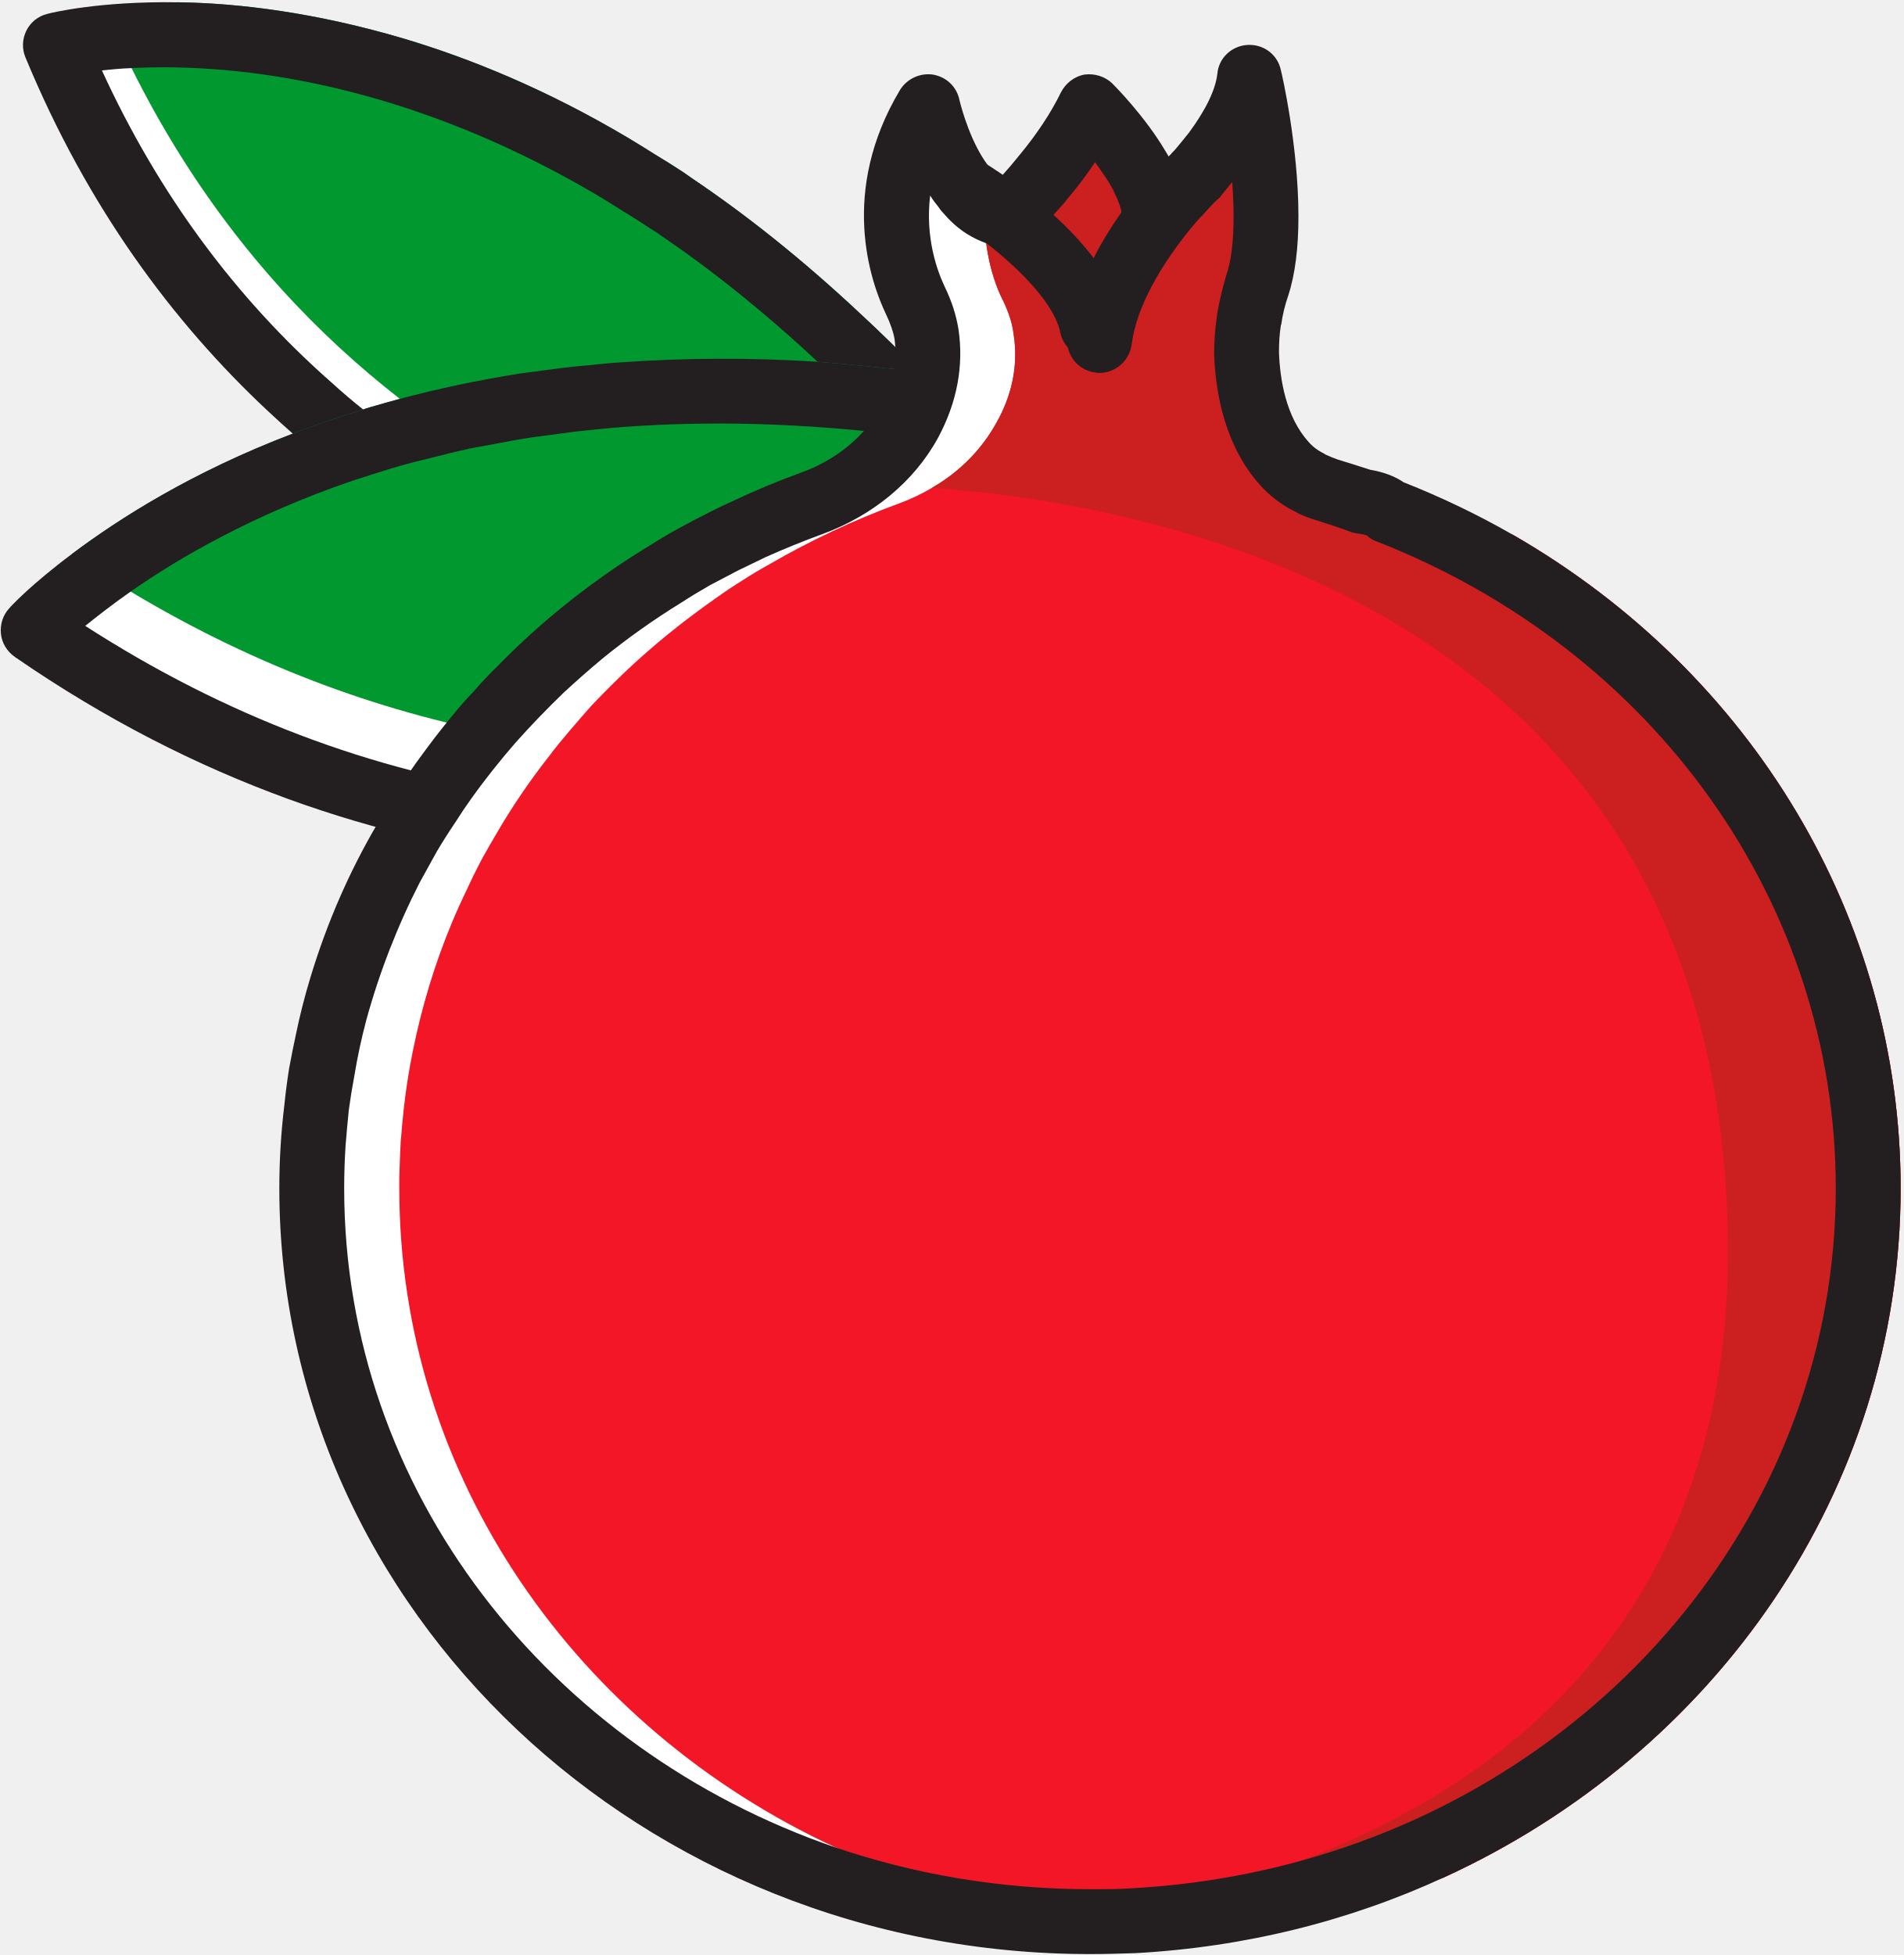
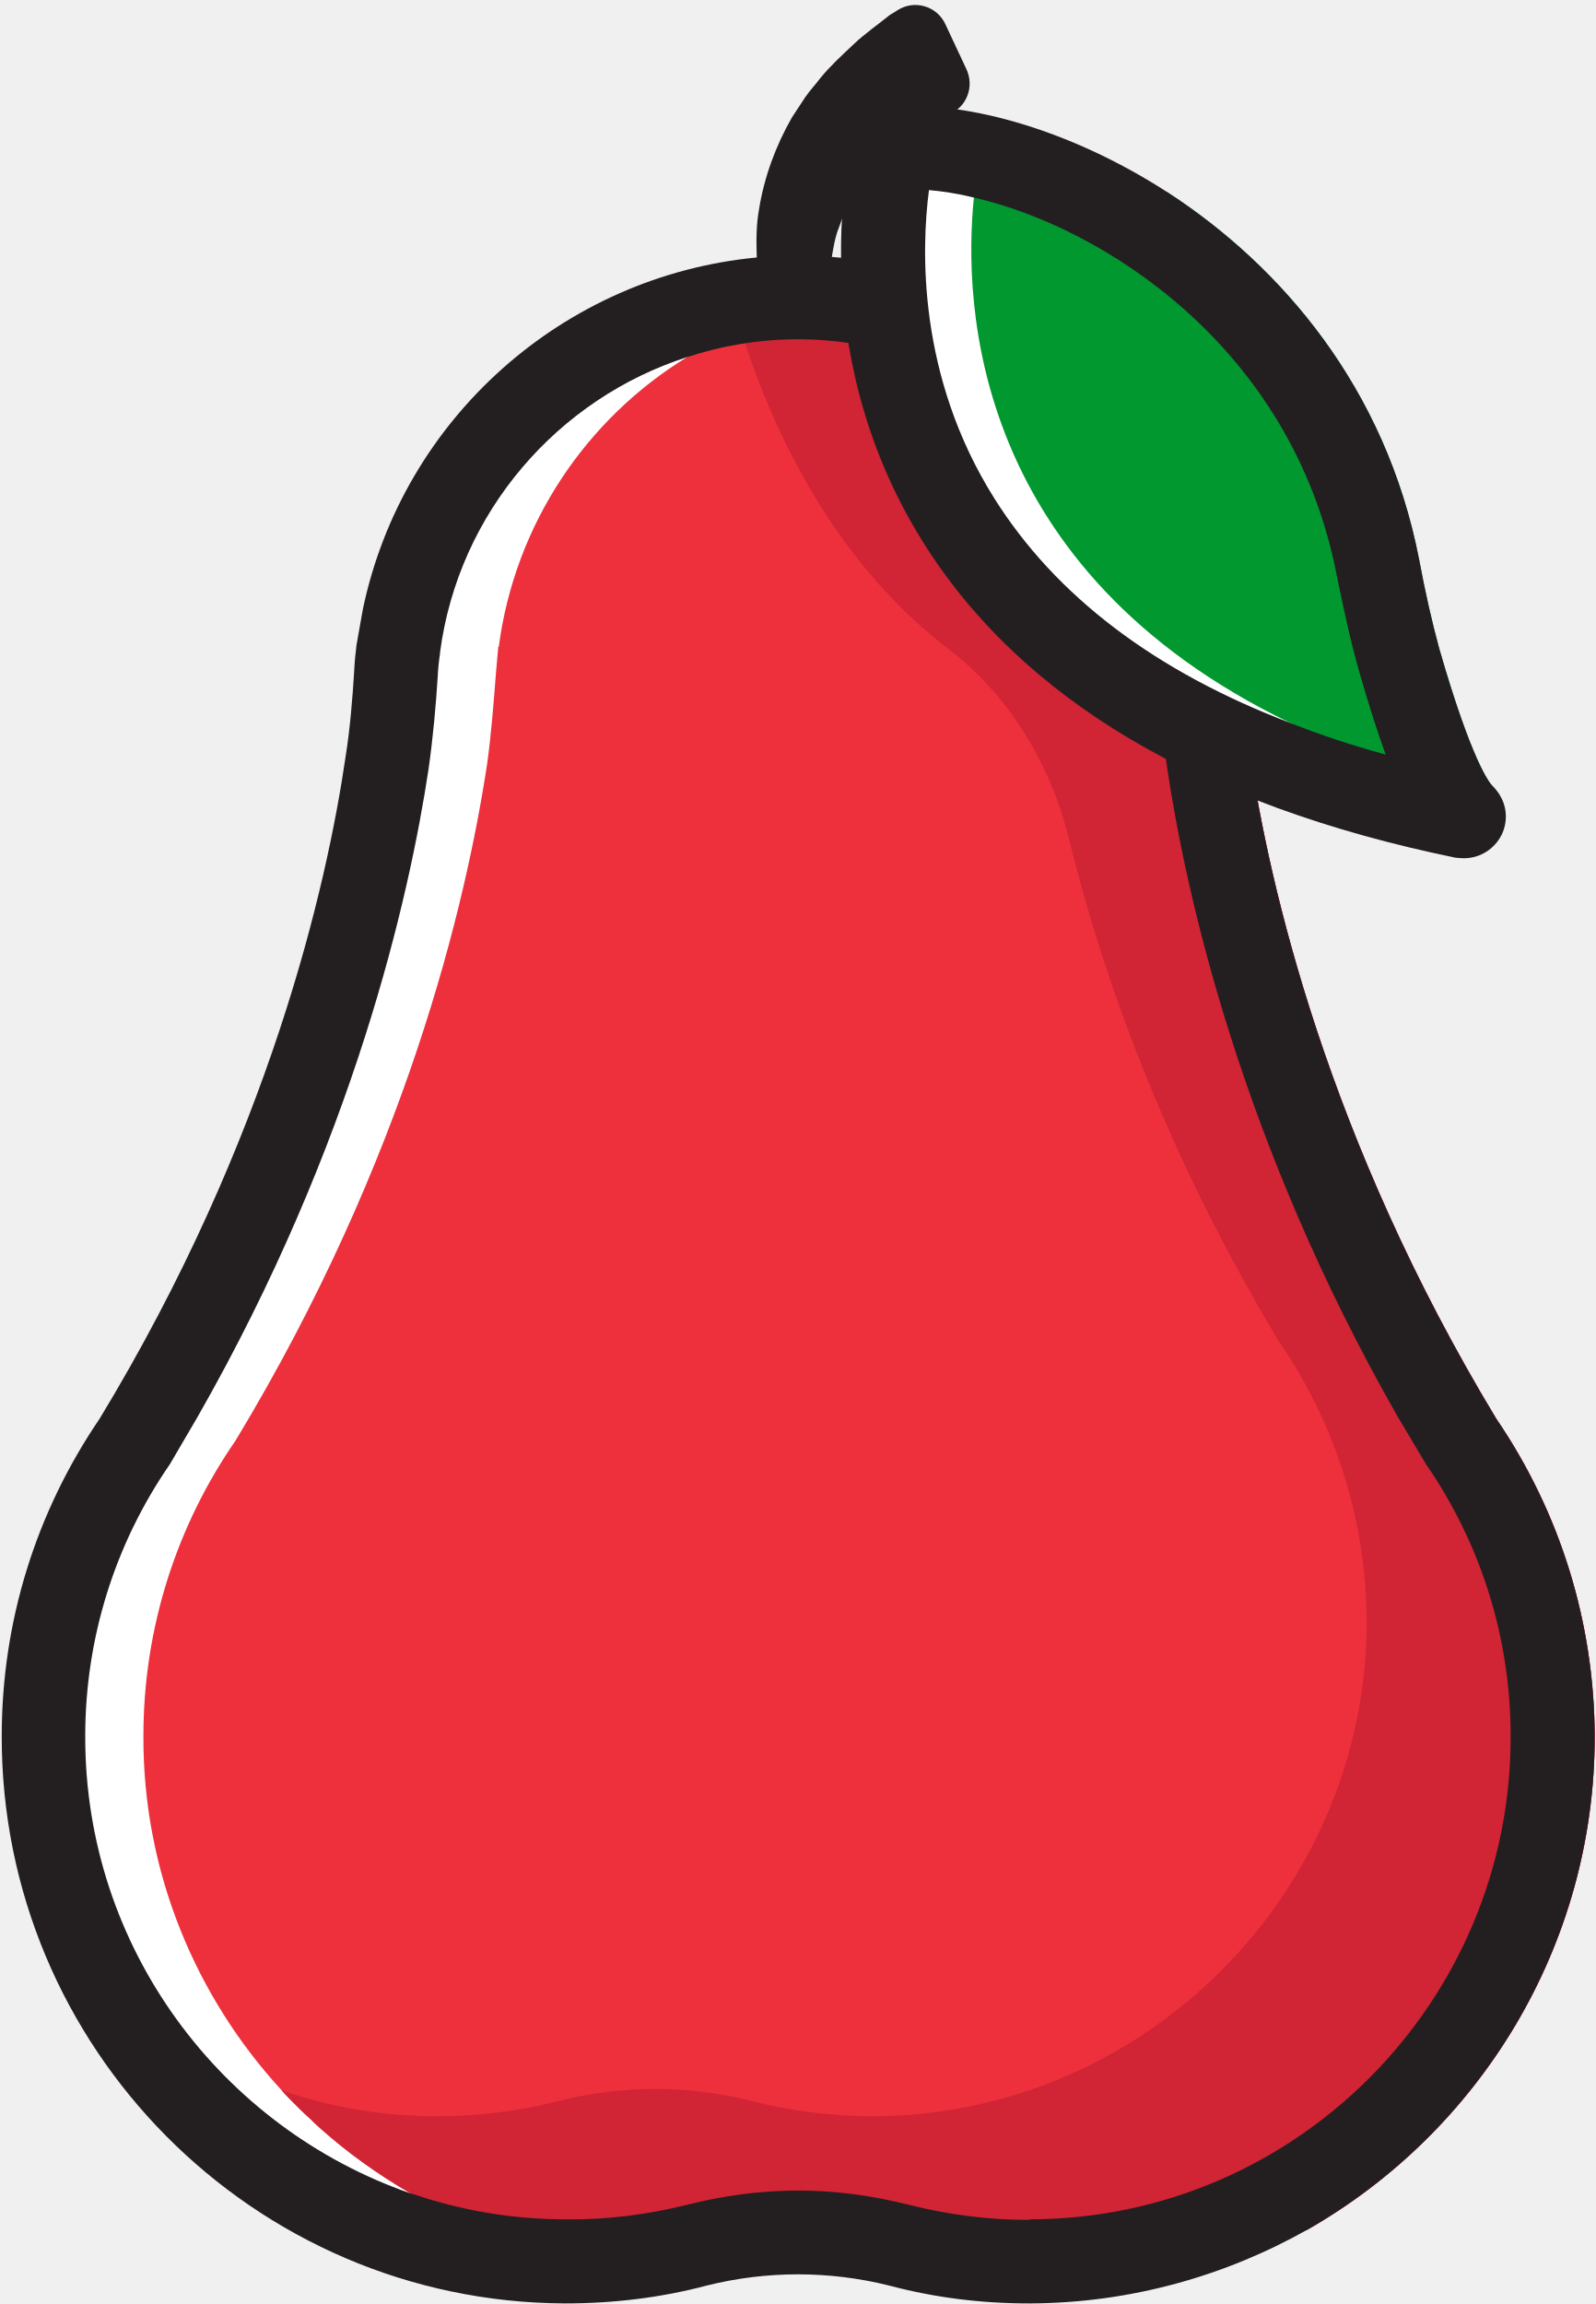
- <svg xmlns="http://www.w3.org/2000/svg" version="1.2" viewBox="0 0 411 422" width="411" height="422">
+ <svg xmlns="http://www.w3.org/2000/svg" version="1.2" viewBox="0 0 277 400" width="277" height="400">
  <style>
		.s0 { fill: #ffffff } 
- 		.s1 { fill: #01982f } 
- 		.s2 { fill: #231f20 } 
- 		.s3 { fill: #f21626 } 
- 		.s4 { fill: #cc1f1f } 
+ 		.s1 { fill: #ee303c } 
+ 		.s2 { fill: #d12435 } 
+ 		.s3 { fill: #231f20 } 
+ 		.s4 { fill: #01982f } 
	</style>
  <g id="Artwork">
    <g id="&lt;Group&gt;">
      <g id="-e-&lt;Group&gt;">
        <g id="&lt;Group&gt;">
          <g id="&lt;Group&gt;">
-             <path id="&lt;Path&gt;" class="s0" d="m241.2 145.4c0 0-168.1 12.1-229.3-135.7 0 0 119.4-30.9 229.3 135.7z" />
+             <path id="&lt;Path&gt;" class="s0" d="m253.6 250.1c-29.6-49-40-93.1-43.7-117.6-0.8-5.1-1.2-10.3-1.5-15.5q-0.2-2.3-0.5-4.5 0-0.2 0-0.2c-4.5-34.2-33.8-60.7-69.3-60.7-35.5 0-64.8 26.5-69.4 60.7q0 0 0 0.2-0.3 2.2-0.5 4.5c-0.3 5.2-0.7 10.4-1.5 15.5-3.6 24.5-14 68.6-43.7 117.6-10 14.6-15.9 32.3-16 51.3-0.1 49.8 40.8 91 90.7 91.2 7.8 0 15.5-0.9 22.8-2.8 11.5-2.9 23.6-2.9 35.2 0 7.2 1.9 14.9 2.8 22.8 2.8 49.8-0.2 90.7-41.4 90.6-91.2-0.1-19-6-36.7-16-51.3z" />
          </g>
          <g id="&lt;Group&gt;">
-             <path id="&lt;Path&gt;" class="s1" d="m243.2 135.8q-3.7 0.1-8.5-0.1c-2.7 0-5.7-0.2-8.9-0.3-48.5-3-148.1-21.5-197.4-120.7-1.1-2.2-2.2-4.5-3.3-6.8q-1.1-2.6-2.2-5.1c0 0 5.6-1.6 15.7-2.3q0.1 0 0.2 0c12.8 0.2 29.4 2.2 48.6 7.9 14 4.2 30.4 10.8 48.1 21.3q3 1.8 6 3.7 3 1.8 5.9 3.7 1 0.7 2 1.4c11.6 7.8 23.7 17.4 36.1 29q6.5 6 13.1 12.8 3.7 3.9 7.4 8 3.8 4.1 7.5 8.5c9.9 11.5 19.8 24.5 29.7 39z" />
+             <path id="&lt;Path&gt;" class="s1" d="m276.9 301.4c0 36.6-20.1 68.7-49.9 85.7q-0.9 0.3-1.8 0.6c-2 0.7-4.2 1.4-6.3 1.9-7.3 1.9-14.8 3-22.6 3q-3.1 0-6.1-0.2-0.8 0-1.7-0.1-0.6 0-1.3-0.1 0 0 0 0-1.3-0.1-2.7-0.3-1.4-0.2-2.8-0.4-4.2-0.7-8.2-1.7c-8.6-2.2-17.5-2.8-26.3-1.7q-4.5 0.6-8.9 1.7-2.7 0.7-5.4 1.2-1.4 0.3-2.8 0.5-1.4 0.2-2.8 0.4-2 0.3-4 0.4-0.8 0.1-1.7 0.1-3 0.2-6.1 0.2-2.3 0-4.6-0.1-1.2-0.1-2.3-0.2-0.7 0-1.3-0.1 0 0 0 0-0.5 0-1-0.1-1.1-0.1-2.3-0.3-1-0.1-2-0.3c-0.4 0-0.8-0.1-1.2-0.2q-0.9-0.1-1.9-0.3-1.3-0.2-2.6-0.6-1.1-0.2-2.2-0.5-1.2-0.3-2.3-0.6-0.7-0.1-1.3-0.4-1-0.2-1.8-0.5-1.1-0.3-2.1-0.7-0.7-0.2-1.5-0.5c-0.5-0.2-1-0.4-1.5-0.6q-0.6-0.2-1.2-0.5-0.8-0.3-1.7-0.7-1-0.4-2-0.8c-1.4-0.7-2.9-1.4-4.3-2.1q-1.5-0.8-3-1.7-0.1 0-0.1 0c-5.7-3.3-11-7.1-15.8-11.4q-0.9-0.8-1.7-1.6-0.9-0.8-1.7-1.6-0.8-0.8-1.6-1.6c-0.5-0.5-1.1-1.1-1.6-1.7-14.9-16.2-24.1-37.9-24-61.5 0-19 5.9-36.7 16-51.3 29.6-49 40-93.1 43.7-117.6 0.7-5.1 1.1-10.3 1.5-15.5q0.2-2.3 0.4-4.5 0-0.2 0-0.2h0.1c2.8-21.3 15.2-39.6 32.7-50.3 3-1.9 6.1-3.5 9.3-4.8q6.9-3 14.4-4.4 1.1-0.2 2.1-0.3 1.1-0.2 2.1-0.3 0.6-0.1 1.1-0.1 0.5-0.1 1-0.2 3.3-0.2 6.6-0.3c7.6 0 14.9 1.2 21.7 3.5 18.3 10.7 31.9 28.9 36.5 50.5l1.1 6.4q0.3 2.2 0.4 4.5c0.2 2.4 0.4 5 0.6 7.5 0.2 2.5 0.5 5 0.9 7.4 3.3 22 13.2 66.1 42.7 114.9 11.1 16.3 17 35.3 17.1 55.1z" />
          </g>
          <g id="&lt;Group&gt;">
-             <path id="&lt;Compound Path&gt;" fill-rule="evenodd" class="s2" d="m247 141.5c0.9 1.3 1.3 2.9 1.1 4.4q-0.1 1.3-0.6 2.6c-0.7 1.2-1.7 2.3-2.9 3-0.9 0.4-1.9 0.8-2.9 0.8-0.6 0.1-6 0.5-14.9 0.3-16.9-0.4-46.4-2.7-79.4-13-5.2-1.6-10.7-3.5-16.3-5.6q-5-2-10.3-4.3c-2.4-1-4.8-2.1-7.3-3.3q-3.5-1.7-7-3.5c-10.1-5.3-20.4-11.6-30.5-19.1q-3.3-2.4-6.6-5.1-3.1-2.5-6.2-5.1c-1.8-1.6-3.7-3.3-5.5-5-20.3-19-38.8-43.8-52.2-76.2-0.8-1.9-0.7-4 0.2-5.8 0.9-1.8 2.5-3.1 4.5-3.6 0.7-0.2 11.2-2.8 28.4-2.5q0.1 0 0.2 0c12.8 0.2 29.4 2.2 48.6 7.9 14 4.2 30.4 10.8 48.1 21.3q3 1.8 6 3.7 3 1.8 5.9 3.7 1 0.7 2 1.4c11.6 7.8 23.7 17.4 36.1 29q6.5 6 13.1 12.8 3.7 3.9 7.4 8 3.8 4.1 7.5 8.5c9.9 11.5 19.8 24.5 29.7 39q1.9 2.8 3.8 5.7zm-95.9-15.4c32.1 10.1 61.2 12.2 77 12.5-0.8-1.1-1.5-2.2-2.3-3.2-11.3-15.9-22.6-29.8-33.9-41.8q-3.8-4.1-7.7-8-3.8-3.9-7.7-7.5-6.5-6.1-13-11.5-10.3-8.6-20.3-15.4-1.5-1.1-3-2-3-2-6-3.8-3-1.9-6-3.7c-43.5-25.4-80.4-28-99.8-27-2.5 0.1-4.6 0.3-6.4 0.5 12.2 26.6 28.8 49.1 49.6 67.4q3.3 3 6.8 5.8 3.4 2.7 6.9 5.2c2.4 1.8 5 3.6 7.5 5.3q7 4.6 14.6 8.8c2.2 1.2 4.4 2.3 6.7 3.5q3.4 1.7 6.9 3.4 4.4 2 9 3.9 10.2 4.2 21.1 7.6z" />
+             <path id="&lt;Path&gt;" class="s2" d="m233.5 384.4q3-1.4 5.9-3-2.9 1.6-5.9 3z" />
+             <path id="&lt;Path&gt;" class="s2" d="m259.8 246.3c-29.5-48.8-39.4-92.9-42.7-114.9-0.4-2.4-0.7-4.9-0.9-7.4-0.2-2.5-0.4-5.1-0.6-7.5q-0.1-2.3-0.4-4.5l-1.1-6.4c-4.6-21.6-18.2-39.8-36.5-50.5-6.8-2.3-14.1-3.5-21.7-3.5q-3.3 0.1-6.6 0.3-0.5 0.1-1 0.2-0.5 0-1.1 0.1-1 0.1-2.1 0.3-1 0.1-2.1 0.3-7.5 1.4-14.4 4.4c4.6 14.8 14.8 39.2 36 55.4 10.6 8.1 17.8 20 21 33 5.7 23.3 16.5 54.2 36.6 87.5 9.4 13.7 15 30.4 15.1 48.3 0.1 47-38.5 85.8-85.5 86-7.4 0-14.6-0.9-21.5-2.7-10.8-2.7-22.2-2.7-33.1 0-6.9 1.8-14.1 2.7-21.5 2.7-9.4 0-18.4-1.6-26.8-4.5 0.5 0.6 1.1 1.2 1.6 1.7q0.8 0.8 1.6 1.6 0.8 0.8 1.7 1.6 0.8 0.8 1.7 1.6c4.8 4.3 10.1 8.1 15.8 11.4q0 0 0.1 0 1.5 0.9 3 1.7c1.4 0.7 2.9 1.4 4.3 2.1q1 0.4 2 0.8 0.9 0.4 1.7 0.7 0.6 0.3 1.2 0.5c0.5 0.2 1 0.4 1.5 0.6q0.8 0.3 1.5 0.5 1 0.4 2.1 0.7 0.8 0.3 1.8 0.5 0.6 0.3 1.3 0.4 1.1 0.3 2.3 0.6 1.1 0.3 2.2 0.5 1.3 0.4 2.6 0.6 1 0.2 1.9 0.3c0.4 0.1 0.8 0.2 1.2 0.2q1 0.2 2 0.3 1.2 0.2 2.3 0.3 0.5 0.1 1 0.1 0 0 0 0 0.6 0.1 1.3 0.1 1.1 0.1 2.3 0.2 2.3 0.1 4.6 0.1 3.1 0 6.1-0.2 0.9 0 1.7-0.1 2-0.1 4-0.4 1.4-0.2 2.8-0.4 1.4-0.2 2.8-0.5 2.7-0.5 5.4-1.2 4.4-1.1 8.9-1.7c8.8-1.1 17.7-0.5 26.3 1.7q4 1 8.2 1.7 1.4 0.2 2.8 0.4 1.4 0.2 2.7 0.3 0 0 0 0 0.7 0.1 1.3 0.1 0.9 0.1 1.7 0.1 3 0.2 6.1 0.2c7.8 0 15.3-1.1 22.6-3 2.1-0.5 4.3-1.2 6.3-1.9q0.9-0.3 1.8-0.6c29.8-17 49.9-49.1 49.9-85.7-0.1-19.8-6-38.8-17.1-55.1z" />
+           </g>
+           <g id="&lt;Group&gt;">
+             <path id="&lt;Compound Path&gt;" fill-rule="evenodd" class="s3" d="m276.9 301.4c0 36.6-20.1 68.7-49.9 85.7-14.2 8-30.6 12.7-48 12.8h-0.4c-8.2 0-16.3-1-24.2-3.1-10.4-2.6-21.3-2.6-31.7 0-7.9 2.1-16.2 3.1-24.6 3.1-54.1-0.2-97.9-44.4-97.8-98.5 0-19.8 5.9-38.8 17-55.1 29.6-48.8 39.5-92.9 42.7-114.9 0.8-5 1.2-10.1 1.5-14.9q0.1-2.2 0.4-4.5l1.1-6.2c6.9-33.1 34.8-57.9 68.4-61.1q3.5-0.3 7.2-0.3 2.9 0 5.8 0.2c12 0.9 23.3 4.6 33.2 10.5 18.3 10.7 31.9 28.9 36.5 50.5l1.1 6.4q0.3 2.2 0.4 4.5c0.3 4.8 0.7 9.9 1.5 14.9 3.3 22 13.2 66.1 42.7 114.9 11.1 16.3 17 35.3 17.1 55.1zm-14.6 0c0-16.9-5.1-33.3-14.7-47.2l-5-8.4c-27.2-47.7-36.6-90.4-39.9-112.2-0.8-5.6-1.2-11-1.6-16.1q-0.1-2.1-0.4-4v-0.3c-3.4-24.9-21.4-44.9-44.6-51.7-5.6-1.7-11.5-2.6-17.5-2.6-6.7 0-13.2 1.1-19.3 3.1-22.4 7.2-39.7 26.9-42.9 51.3v0.2q-0.3 1.9-0.4 4c-0.3 4.8-0.8 10.5-1.6 16.1-3.3 21.8-12.8 64.6-40.1 112.4l-4.8 8.2c-9.6 13.9-14.7 30.3-14.7 47.2-0.1 36.7 23.6 68 56.5 79.4q0 0 0.1 0c8.4 2.9 17.4 4.5 26.8 4.5 7.1 0.1 14.1-0.8 21-2.5 6.3-1.6 12.8-2.5 19.4-2.5 6.5 0 13 0.9 19.3 2.5 6.8 1.7 13.7 2.6 20.7 2.6 0.1 0 0.2-0.1 0.3-0.1 46.1-0.1 83.5-37.8 83.4-83.9z" />
+           </g>
+           <g id="&lt;Group&gt;">
+             <path id="&lt;Path&gt;" class="s3" d="m132.8 53.2c-0.1-0.5-0.2-0.9-0.3-1.3q-0.2-0.5-0.3-1-0.2-1.1-0.4-2.1c-0.2-1.4-0.3-2.8-0.4-4.2-0.1-2.8-0.1-5.6 0.4-8.3 0.9-5.6 2.9-11 5.7-15.9l2.3-3.5c0.8-1.2 1.8-2.2 2.6-3.3 1.8-2.2 3.8-4 5.8-5.9 2-1.9 4.2-3.4 6.3-5.1q0.7-0.4 1.3-0.8c2.9-1.9 6.8-0.8 8.3 2.3l3.7 7.9c1.4 3 0.1 6.5-2.9 7.8-1.7 0.9-3.5 1.7-5.1 2.8-1.6 1.1-3.3 2.1-4.6 3.3-0.7 0.7-1.6 1.2-2.2 1.9l-1.9 2c-2.3 2.8-4.2 6-5.4 9.6-0.7 1.7-1 3.6-1.3 5.4-0.1 1-0.2 1.9-0.2 2.8q0 0.7 0 1.4 0 0.3 0.1 0.6c0 0.2 0 0.5 0 0.5z" />
          </g>
        </g>
        <g id="&lt;Group&gt;">
          <g id="&lt;Group&gt;">
-             <path id="&lt;Path&gt;" class="s0" d="m321.2 123.1c0 0-158.7 120-314.1 12.9 0 0 98.4-107.2 314.1-12.9z" />
+             <path id="&lt;Path&gt;" class="s0" d="m253.6 141.6c-121.9-25.1-98.5-115.7-98.5-115.7 20.7-2.5 73.6 18.4 84.2 72.6 1 5.4 2.1 10.8 3.7 16.1 5.1 17.9 8.6 24.5 10.8 26.7 0.1 0.2 0 0.4-0.2 0.3z" />
          </g>
          <g id="&lt;Group&gt;">
-             <path id="&lt;Path&gt;" class="s1" d="m315.9 113.3c-2.1 1.4-4.6 2.9-7.4 4.5-2.3 1.4-4.9 2.9-7.7 4.4-49.5 27.5-160.6 72.7-272.6 5.5q-3.3-1.9-6.5-4-3.1-2-6.2-4.1c10.1-7.6 25.9-17.7 47.7-26q3.6-1.4 7.5-2.7 3.7-1.3 7.7-2.5c1-0.4 1.9-0.6 2.9-0.9q2.4-0.7 5-1.4c7.9-2.1 16.6-4 26.1-5.5q3.7-0.5 7.6-1 3.7-0.5 7.6-0.8 3.3-0.4 6.7-0.6c12.9-0.9 27-1.1 42.2-0.1q5.5 0.4 11.1 1 5.4 0.5 11 1.2 6.3 0.8 13 2c30.9 5.1 65.7 14.8 104.3 31z" />
+             <path id="&lt;Path&gt;" class="s4" d="m260.5 138.2q-5.3-1.3-10.3-2.7c-9.9-2.9-18.6-6.2-26.2-10-55.1-26.6-56.8-72.5-54.9-91.2 0.3-3.3 0.7-5.8 1-7.2 0.2-0.8 0.3-1.2 0.3-1.2 7.6-0.9 19.8 1.4 32.5 7.6 19.6 12.8 37.7 33.8 43.5 63.6 1.1 5.9 2.2 10.7 3.5 15.5 5.7 19.8 8.8 23.4 9.2 23.8q0.8 0.8 1.4 1.8z" />
          </g>
          <g id="&lt;Group&gt;">
-             <path id="&lt;Compound Path&gt;" fill-rule="evenodd" class="s2" d="m328.1 122.3c0.3 2.5-0.7 4.9-2.7 6.4-0.8 0.6-9.8 7.3-25.2 16.1-17.7 10-43.9 22.7-75.9 31.7-21.6 6-47.5 10.7-75.9 10.8q-6.7 0.1-13.5-0.3-4-0.2-8-0.5-3.9-0.3-8-0.7c-36.6-4.2-76.3-16.8-115.7-44-1.7-1.2-2.8-3-3-5-0.2-2 0.4-4 1.8-5.5 0.4-0.5 4.8-5.2 13.5-11.7 10.1-7.6 25.9-17.7 47.7-26q3.6-1.4 7.5-2.7 3.7-1.3 7.7-2.5c1-0.4 1.9-0.6 2.9-0.9q2.4-0.7 5-1.4c7.9-2.1 16.6-4 26.1-5.5q3.7-0.5 7.6-1 3.7-0.5 7.6-0.8 3.3-0.4 6.7-0.6c12.9-0.9 27-1.1 42.2-0.1q5.5 0.4 11.1 1 5.4 0.5 11 1.2 6.3 0.8 13 2c30.9 5.1 65.7 14.8 104.3 31q4 1.7 8.1 3.4c2.2 1 3.8 3.2 4.1 5.6zm-21.5 2.3q-2.9-1.2-5.8-2.4c-26.7-10.6-51.4-18-74.1-22.8q-6.7-1.5-13.2-2.6-5.5-1-10.8-1.8-5.5-0.8-10.8-1.4c-22.6-2.6-42.7-2.7-60.3-1.2-2.6 0.3-5.2 0.5-7.7 0.8q-3.8 0.5-7.5 1-3.8 0.5-7.3 1.2-3.9 0.7-7.6 1.4-4.5 1-8.7 2.1-3.4 0.8-6.6 1.7-1 0.3-2 0.6-4.2 1.3-8.2 2.6c-21.3 7.3-37.2 16.5-47.8 23.9-4 2.8-7.3 5.4-9.8 7.4 30.1 19.4 61.9 31.4 95.2 36.2q3.9 0.5 7.7 1 3.9 0.4 7.7 0.6 6.4 0.5 12.7 0.7c25.5 0.5 51.8-3 78.8-10.6 39.9-11.2 70.9-28.7 86.1-38.4z" />
-           </g>
-         </g>
-         <g id="&lt;Group&gt;">
-           <g id="&lt;Group&gt;">
-             <path id="&lt;Path&gt;" class="s0" d="m403.3 256.5c0 84.5-70.2 153.5-158.6 158.1q-4.7 0.2-9.4 0.2c-92.8 0-168-70.8-168-158.3 0-67.4 44.8-125 107.8-147.8 8.9-3.2 16.7-9.3 21.2-17.6 2.9-5.2 4.8-11.7 3.7-19.1-0.4-2.5-1.3-4.9-2.4-7.2-2.7-5.7-8.8-22.6 2.7-41.8 0 0 2.3 10.9 8.2 17.9q0 0 0 0c1.2 1.4 2.5 2.7 4 3.7 1.1 0.7 2.4 1.3 3.8 1.7q0.6 0.2 1.3 0.3c0 0 3.6-3.4 7.7-8.5 3.4-4.1 7.3-9.4 10-15.1 0 0 6.3 6.3 10.4 13.3 2 3.5 3.5 7.1 3.5 10.3 0 0 2.1-1.8 5-4.7q0.1-0.1 0.2-0.2c1.1-1 2.2-2.2 3.3-3.5q0.1 0 0.1 0c1.5-1.7 3-3.5 4.5-5.4 3.7-5 6.8-10.6 7.4-16.1 0 0 3.6 15.4 3.6 29.9v0.2c0 5.4-0.5 10.6-1.9 14.9q-1.2 3.7-1.8 7.4 0 0 0 0.1-0.6 3.4-0.5 7c0.3 7.3 1.9 17.1 8.2 23.9 1.5 1.7 3.3 3 5.3 4q0.1 0.1 0.1 0.1 2 1 4.1 1.7 3.7 1.1 7.4 2.4c2.4 0.3 4.2 0.9 5.4 2 60.8 23.8 103.7 80.3 103.7 146.2z" />
-           </g>
-           <g id="&lt;Group&gt;">
-             <path id="&lt;Path&gt;" class="s3" d="m410.3 256.5c0 65.2-40.1 122-98.7 148.8-17.9 6.2-37.3 9.5-57.4 9.5q-4.8 0-9.5-0.2c-4.2-0.2-8.4-0.6-12.6-1.1-18.3-2.3-35.7-7.3-51.7-14.7-55.8-25.8-94.2-79.8-94.2-142.3q0-1.1 0-2.3 0.1-3.8 0.3-7.7 0.3-3.8 0.7-7.5 0.7-6.1 1.9-12c1.9-9.5 4.7-18.8 8.4-27.7q1.5-3.6 3.2-7.1 1.6-3.5 3.4-6.9 1.5-2.7 3.1-5.4 5-8.6 11.2-16.5c1.4-1.9 3-3.8 4.6-5.7q2.3-2.7 4.7-5.4 3.7-3.9 7.7-7.7 6.4-6 13.4-11.3 2.9-2.2 5.9-4.3 2.8-2 5.7-3.8 2.8-1.8 5.7-3.4c8.8-5.1 18.1-9.5 27.9-13.1 2.5-0.9 5-2.1 7.2-3.4 5.9-3.4 10.7-8.2 14-14.2 2.9-5.2 4.8-11.7 3.6-19.1-0.3-2.5-1.2-4.9-2.3-7.2-1.2-2.3-2.9-6.7-3.6-12.3q-0.1 0-0.1-0.1c-0.3-2.4-0.5-5-0.3-7.8 0-0.4 0-0.7 0-1l7.6-3.3 5.2-2.2c1.4 2.1 2.9 3.9 4.7 5.4 1.9 1.6 4 2.7 6.5 3 0 0 1.8-1.6 4.3-4.4 1.5-1.6 3.2-3.6 4.9-5.8 0.6 1 1.1 2 1.5 3 1.2 2.5 2 5 2 7.2 0 0 2.1-1.7 5-4.6q0.1-0.1 0.2-0.1 0.1-0.2 0.2-0.3c1.2-1.4 2.2-2.4 2.7-2.9q0.2-0.1 0.3-0.2l0.1-0.2q0.1 0 0.1 0c1.5-1.7 3-3.5 4.5-5.4 0.8 1.1 1.6 2.3 2.3 3.6 2 3.4 3.5 7 3.5 10.1 0 0 1.9-1.5 4.6-4.2q0.1 0 0.2-0.1l0.4 4.5c0 0-3.1 10.3-3.7 22.4q0 0 0 0.1c-0.6 12.7 1.6 27.6 13 34.9q0.1 0.1 0.1 0.1c3.1 2 6.9 3.4 11.5 4 0 0 13.6 0.2 32.5 7.3 51.5 29.7 83.6 82.7 83.6 141z" />
-           </g>
-           <g id="&lt;Group&gt;">
-             <path id="&lt;Path&gt;" class="s4" d="m410.3 256.5c0 65.2-40.1 122-98.7 148.8-17.9 6.2-37.3 9.5-57.4 9.5q-4.8 0-9.5-0.2c-4.2-0.2-8.4-0.6-12.6-1.1 10.8-1.3 28.9-4.4 48.6-11.8 45.1-16.9 98.8-56.3 91.7-147.9-9.6-124.8-125.8-145.3-171.2-148.5 5.9-3.4 10.7-8.2 14-14.2 2.9-5.2 4.8-11.7 3.6-19.1-0.3-2.5-1.2-4.9-2.3-7.2-1.2-2.3-2.9-6.7-3.6-12.3q-0.1 0-0.1-0.1c-0.3-2.4-0.5-5-0.3-7.8 0-0.4 0-0.7 0-1l7.6-3.3 5.2-2.2c2.7 4.2 7.2-10.1 12-9.4 0 0 3.6 13.7 8.4 7.6 0.6 1 1.1 2 1.5 3 1.2 2.5 2 5 2 7.2 0 0 2.1-1.7 5-4.6q0.1-0.1 0.2-0.1 0.1-0.2 0.2-0.3c1.2-1.4 2.2-2.4 2.7-2.9q0.2-0.1 0.3-0.2l0.1-0.2q0.1 0 0.1 0c1.5-1.7 3-3.5 4.5-5.4v-0.1c9.4-3.9 7.9 11.6 10.4 9.6q0.1 0 0.2-0.1l0.4 4.5c0 0-3.1 10.3-3.7 22.4q0 0 0 0.1c-0.6 12.7 1.6 27.6 13 34.9q0.1 0.1 0.1 0.1c3.1 2 6.9 3.4 11.5 4 0 0 13.6 0.2 32.5 7.3 51.5 29.7 83.6 82.7 83.6 141z" />
-           </g>
-           <g id="&lt;Group&gt;">
-             <path id="&lt;Compound Path&gt;" fill-rule="evenodd" class="s2" d="m410.3 256.5c0 65.2-40.1 122-98.7 148.8-20.2 9.3-42.7 15-66.5 16.3-3.2 0.1-6.4 0.2-9.8 0.2-96.5 0-175-74.1-175-165.3q0-9.1 1.1-18.1 0.4-3.9 1-7.7 0.7-3.8 1.5-7.5 1.3-6.3 3.2-12.5c3.5-11.5 8.3-22.6 14.5-33.1q1.9-3.4 4-6.6 2-3.2 4.2-6.3 1.1-1.5 2.2-3 0.9-1.2 1.8-2.4 1.7-2.2 3.5-4.4 2.4-3 5-5.7 2.5-2.9 5.2-5.5 3.7-3.8 7.6-7.3c7.8-7 16.3-13.3 25.4-18.8q3-1.9 6.1-3.6c2-1.1 4.1-2.2 6.1-3.2q2.7-1.4 5.4-2.6 7.2-3.4 14.6-6.1c7.7-2.7 14-7.9 17.5-14.3 2.7-4.9 3.6-9.8 2.9-14.7-0.3-1.6-0.9-3.3-1.8-5.2-3.5-7.3-10.1-26.6 3-48.5 1.5-2.4 4.3-3.7 7.1-3.3 2.9 0.5 5.1 2.6 5.7 5.4 0.6 2.5 2.6 9.4 6.1 14.1q0.3 0.4 0.6 0.7 0 0.1 0.1 0.1 1 1.2 1.9 2c0.2-0.2 0.4-0.4 0.7-0.7 1-1.1 2.2-2.5 3.4-4 4-4.8 7-9.4 9.1-13.7 1-2 2.9-3.5 5.1-3.9 2.2-0.3 4.5 0.4 6.1 2 0.3 0.3 7 7 11.5 14.7 0.2 0.3 0.4 0.7 0.6 1q0 0 0 0 0.1-0.1 0.2-0.2 0.1-0.1 0.2-0.2 0.1-0.1 0.1-0.1c1.5-1.7 2.7-3.2 3.9-4.7 3.6-4.9 5.7-9.2 6.1-12.7 0.3-3.4 3.1-6 6.5-6.2 3.5-0.2 6.5 2.1 7.2 5.4 0.2 0.7 3.8 16.4 3.8 31.6 0 6.8-0.7 12.5-2.2 17.1q-1.1 3.2-1.5 6.2-0.1 0.2-0.1 0.3c-0.3 1.9-0.4 3.8-0.4 5.7 0.2 5.9 1.5 14 6.4 19.4q1.3 1.5 3.3 2.5 0.2 0.1 0.3 0.2 1.3 0.6 2.7 1.1 3.6 1.1 7 2.2c2.9 0.5 5.3 1.4 7.2 2.7q12.4 4.9 23.7 11.4c51.5 29.7 83.6 82.7 83.6 141zm-14 0c0-61.3-39-116.2-99.3-139.7q-1.1-0.4-1.9-1.2c-0.1 0-0.6-0.3-1.8-0.4q-0.7-0.1-1.5-0.3c-2.3-0.9-4.6-1.6-7-2.4-1.8-0.5-3.7-1.2-5.3-2.1q-0.1-0.1-0.2-0.1-4.1-2.1-7.2-5.5c-6.1-6.7-9.6-16.6-10-28.4 0-2.7 0.2-5.4 0.6-8.1q0-0.1 0-0.2 0.7-4.2 2-8.6c1.1-3.1 1.6-7.5 1.6-12.7 0-2.5-0.1-5-0.3-7.5q-1.3 1.6-2.7 3.3-0.3 0.3-0.6 0.5c0 0.1-0.1 0.2-0.2 0.2-0.2 0.2-1.3 1.3-2.8 3q0 0-0.1 0.1 0 0.1-0.1 0.2h-0.1q-0.1 0.1-0.3 0.3c-3 3.1-5.3 5-5.5 5-2 1.8-4.9 2.1-7.4 1-2.4-1.2-4-3.6-4-6.4q0-0.1-0.1-0.7c-0.1-0.7-0.4-1.9-1.3-3.7q-0.4-1-1.1-2.2c-1-1.7-2.2-3.3-3.3-4.9q-2.5 3.8-5.7 7.6-0.4 0.4-0.7 0.9-1.4 1.6-2.6 2.9c-2.8 3.2-4.9 5.1-5 5.3-1.5 1.4-3.6 2.1-5.7 1.8q-1.2-0.2-2.3-0.5-0.7-0.2-1.3-0.4-0.1-0.1-0.3-0.2 0 0.1 0.1 0.1c-1.4-0.5-2.9-1.2-4.3-2.1q-2.8-1.8-5.2-4.7-0.1-0.1-0.2-0.2 0-0.1-0.1-0.1-0.1-0.2-0.2-0.4c-0.8-0.9-1.5-1.8-2.1-2.8-1.1 9.1 1.5 16.2 3.1 19.6 1.6 3.3 2.5 6.2 3 9.2 1.2 7.9-0.3 15.9-4.4 23.5-5.2 9.5-14.1 16.8-25 20.8q-6.3 2.3-12.3 5-2.9 1.4-5.8 2.8-3.1 1.6-6.1 3.2c-2.1 1.2-4.1 2.4-6.1 3.7q-9.1 5.6-17.2 12.2-4.3 3.6-8.3 7.3-2.7 2.6-5.3 5.3-2.6 2.7-5.1 5.5c-3.3 3.8-6.5 7.8-9.5 12q-1.8 2.5-3.5 5.2-2.1 3.1-4 6.3-1.9 3.4-3.7 6.7c-4.8 9.4-8.7 19.4-11.5 29.6q-1.6 6-2.6 12.1-0.7 3.7-1.2 7.4-0.4 3.9-0.7 7.7-0.3 4.6-0.3 9.2c0 65.4 44.3 121.1 106.1 142.3 17.1 5.8 35.6 9 54.9 9 3.2 0 6.1 0 9-0.2 12.6-0.7 24.8-2.7 36.4-5.9 67.1-18.4 115.6-76.7 115.6-145.2z" />
-           </g>
-           <g id="&lt;Group&gt;">
-             <g id="&lt;Group&gt;">
-               <path id="&lt;Path&gt;" class="s2" d="m235.7 77.3c-3.2 0-6.1-2.2-6.8-5.5-1.8-8.7-15.7-19.9-24-24.9-3.3-2-4.4-6.3-2.4-9.6 2-3.3 6.3-4.4 9.6-2.4 2.7 1.6 26.8 16.6 30.5 34 0.8 3.8-1.6 7.5-5.4 8.3q-0.7 0.1-1.5 0.1z" />
-             </g>
-             <g id="&lt;Group&gt;">
-               <path id="&lt;Compound Path&gt;" class="s2" d="m264.6 36.4c-0.3-1.2-0.9-2.3-1.8-3.2q-0.3-0.2-0.5-0.5c-2.7-2.2-6.8-2.1-9.4 0.4q0 0.1-0.1 0.2 0 0-0.1 0.1-0.2 0.1-0.4 0.4c-0.7 0.6-1.7 1.7-2.9 3q-0.3 0.3-0.5 0.6-0.8 0.8-1.7 1.9c-1.5 1.8-3.3 4.1-5.1 6.5-2.1 3-4.2 6.3-6 9.9-2.8 5.2-4.9 10.9-5.7 16.9q-0.2 1.2 0.1 2.3c0.6 2.9 2.9 5.1 5.9 5.5q0.5 0.1 0.9 0.1c3.5 0 6.5-2.6 7-6.1 1.4-11.2 10.6-22.7 14.8-27.5q0.2-0.2 0.3-0.3h0.1q0.1-0.1 0.1-0.2 0.1-0.1 0.1-0.1c1.5-1.7 2.6-2.8 2.8-3 0.1 0 0.2-0.1 0.2-0.2q0.3-0.2 0.6-0.5c1.4-1.8 1.8-4.1 1.3-6.2z" />
-             </g>
-           </g>
-           <g id="&lt;Group&gt;">
-             <path id="&lt;Path&gt;" class="s4" d="" />
+             <path id="&lt;Compound Path&gt;" fill-rule="evenodd" class="s3" d="m260.7 145c-1.3 2.5-3.8 4-6.5 4q-0.7 0-1.5-0.1c-44.3-9.1-75.4-27.5-92.5-54.9-21.1-33.8-12.5-68.4-12.1-69.9 0.8-2.8 3.2-5 6.1-5.4 12.1-1.5 31 3.3 48.7 14.8 19.6 12.8 37.7 33.8 43.5 63.6 1.1 5.9 2.2 10.7 3.5 15.5 5.7 19.8 8.8 23.4 9.2 23.8q0.8 0.8 1.4 1.8c1.2 2 1.3 4.6 0.2 6.8zm-88-58.4c10.6 16.8 27.7 29.9 51.3 38.9q7.8 3.1 16.6 5.5c-1.4-3.8-2.9-8.5-4.6-14.4-1.5-5.2-2.6-10.5-3.9-16.7-7.7-39.9-41-60.6-63-65.6-2.8-0.7-5.5-1.1-7.8-1.3-1.3 10-2.1 32.2 11.4 53.6z" />
          </g>
        </g>
      </g>
    </g>
  </g>
</svg>
